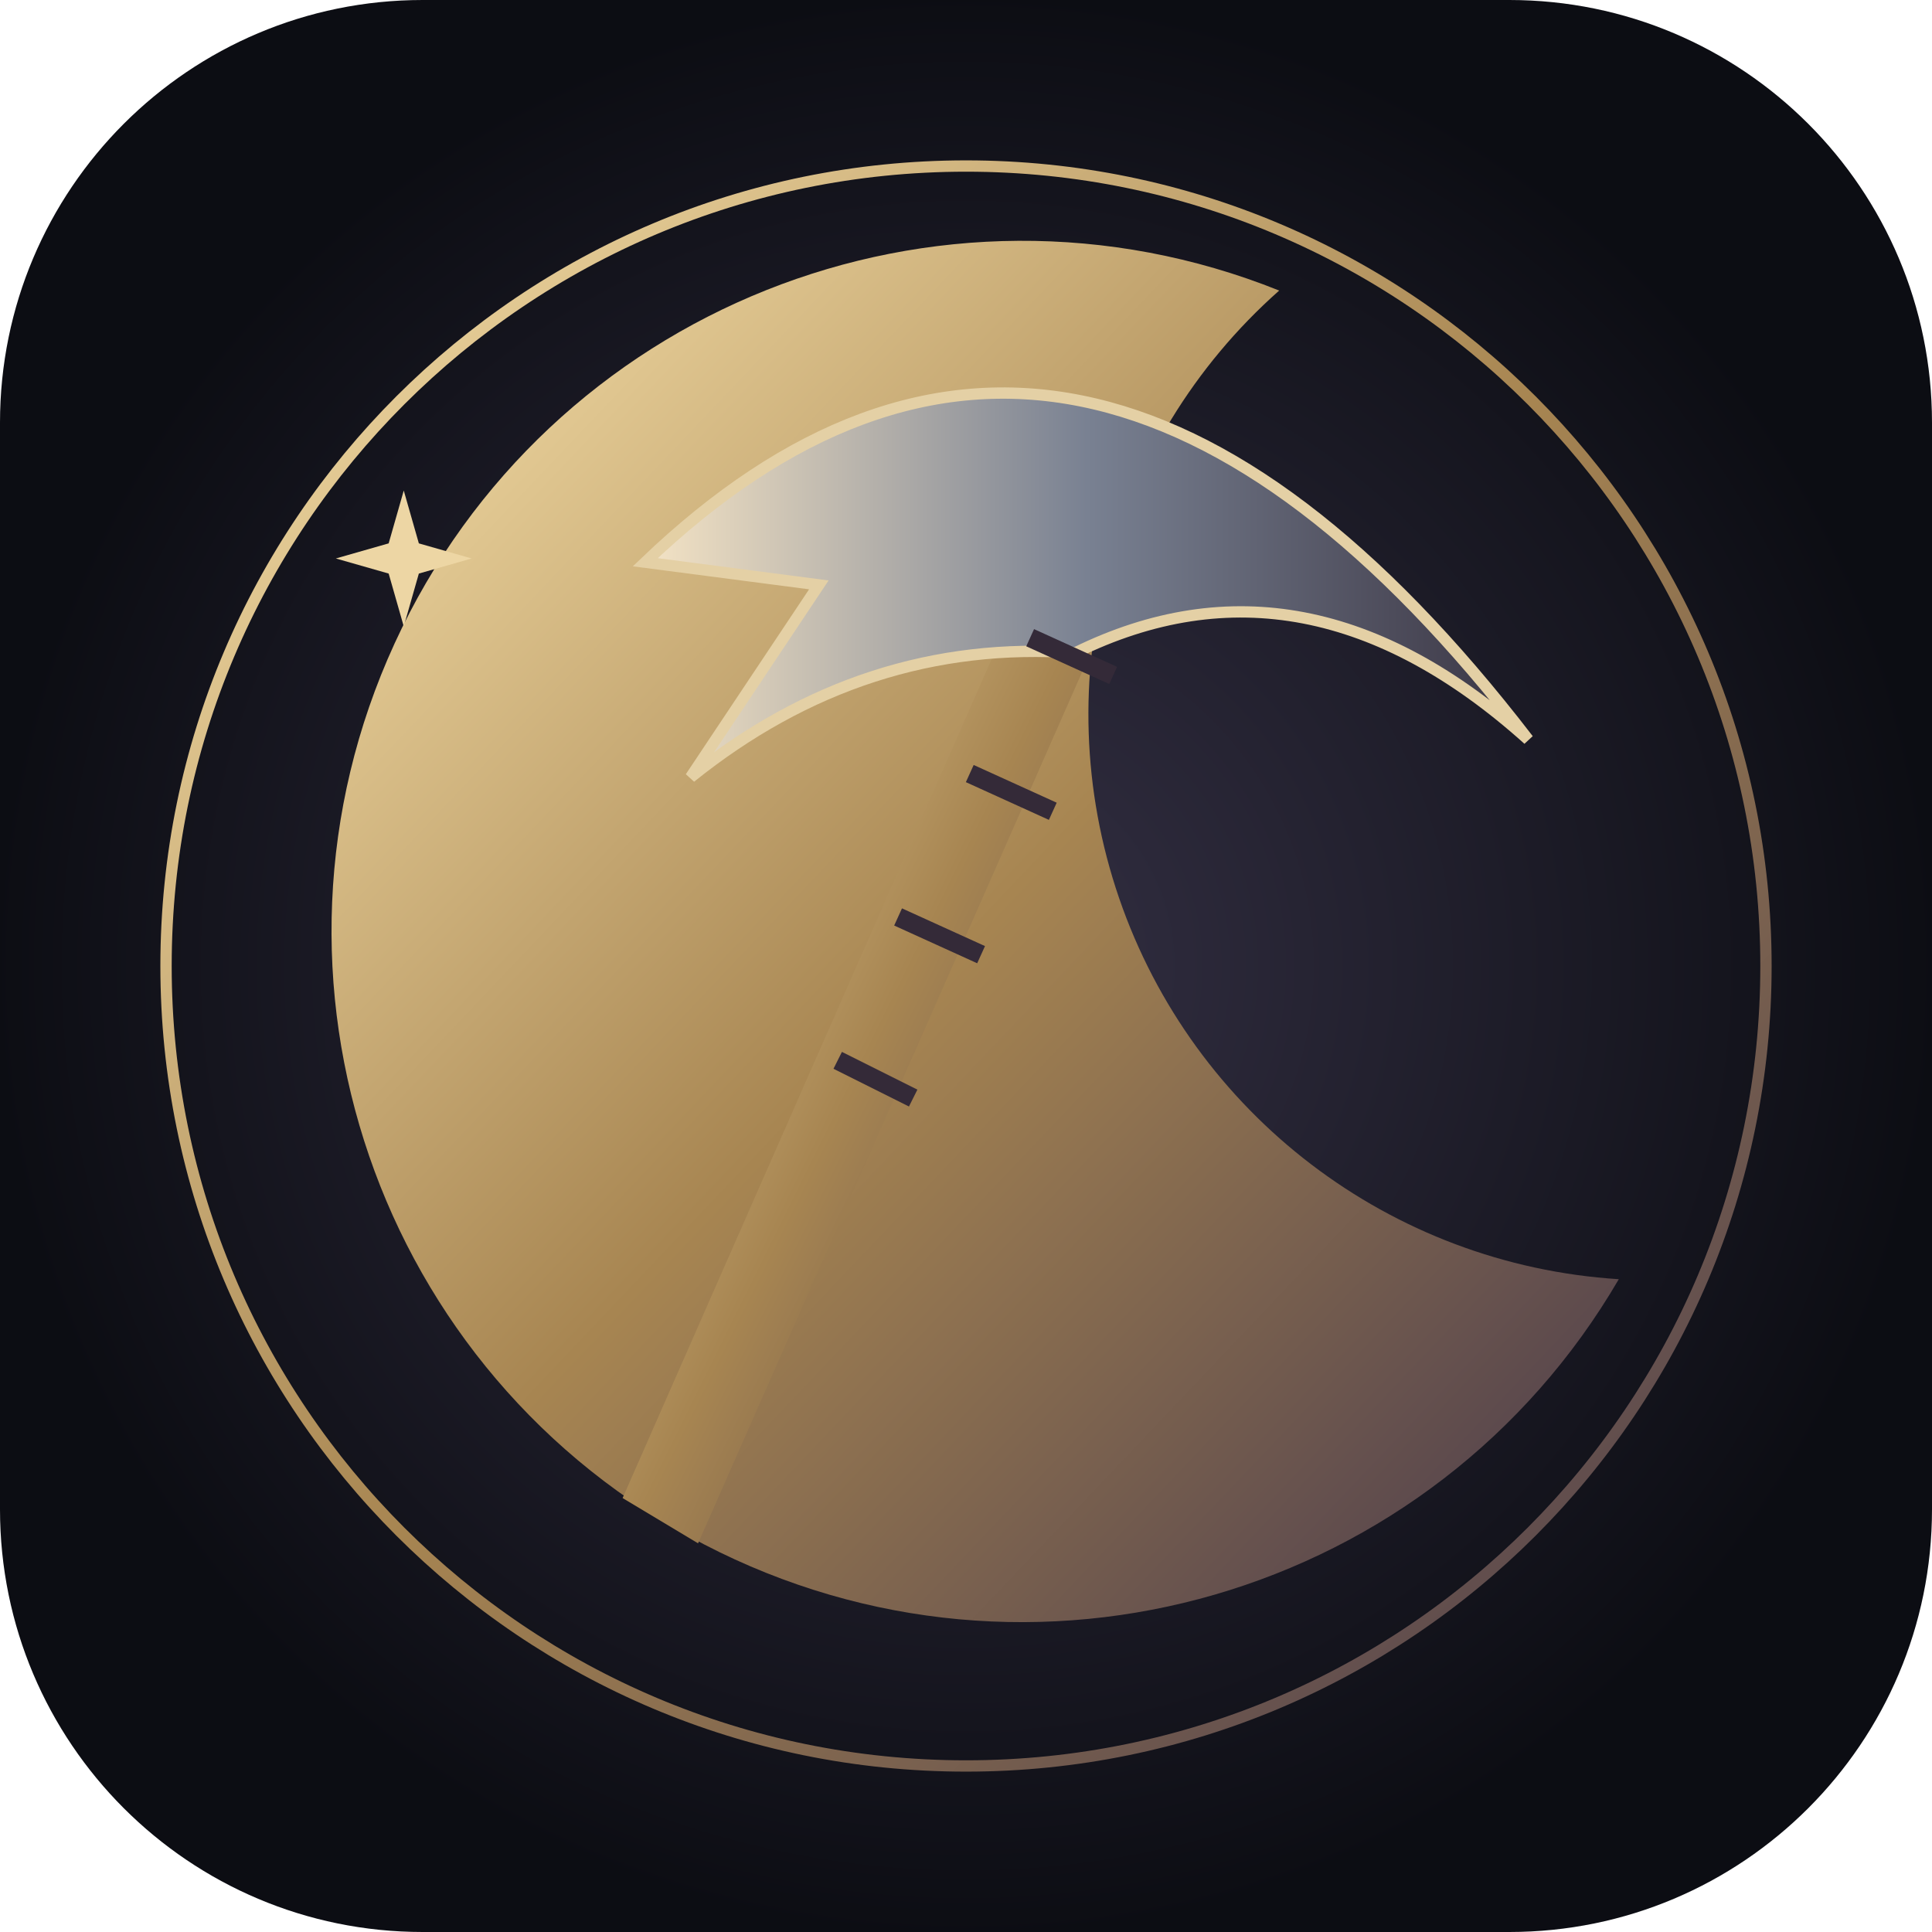
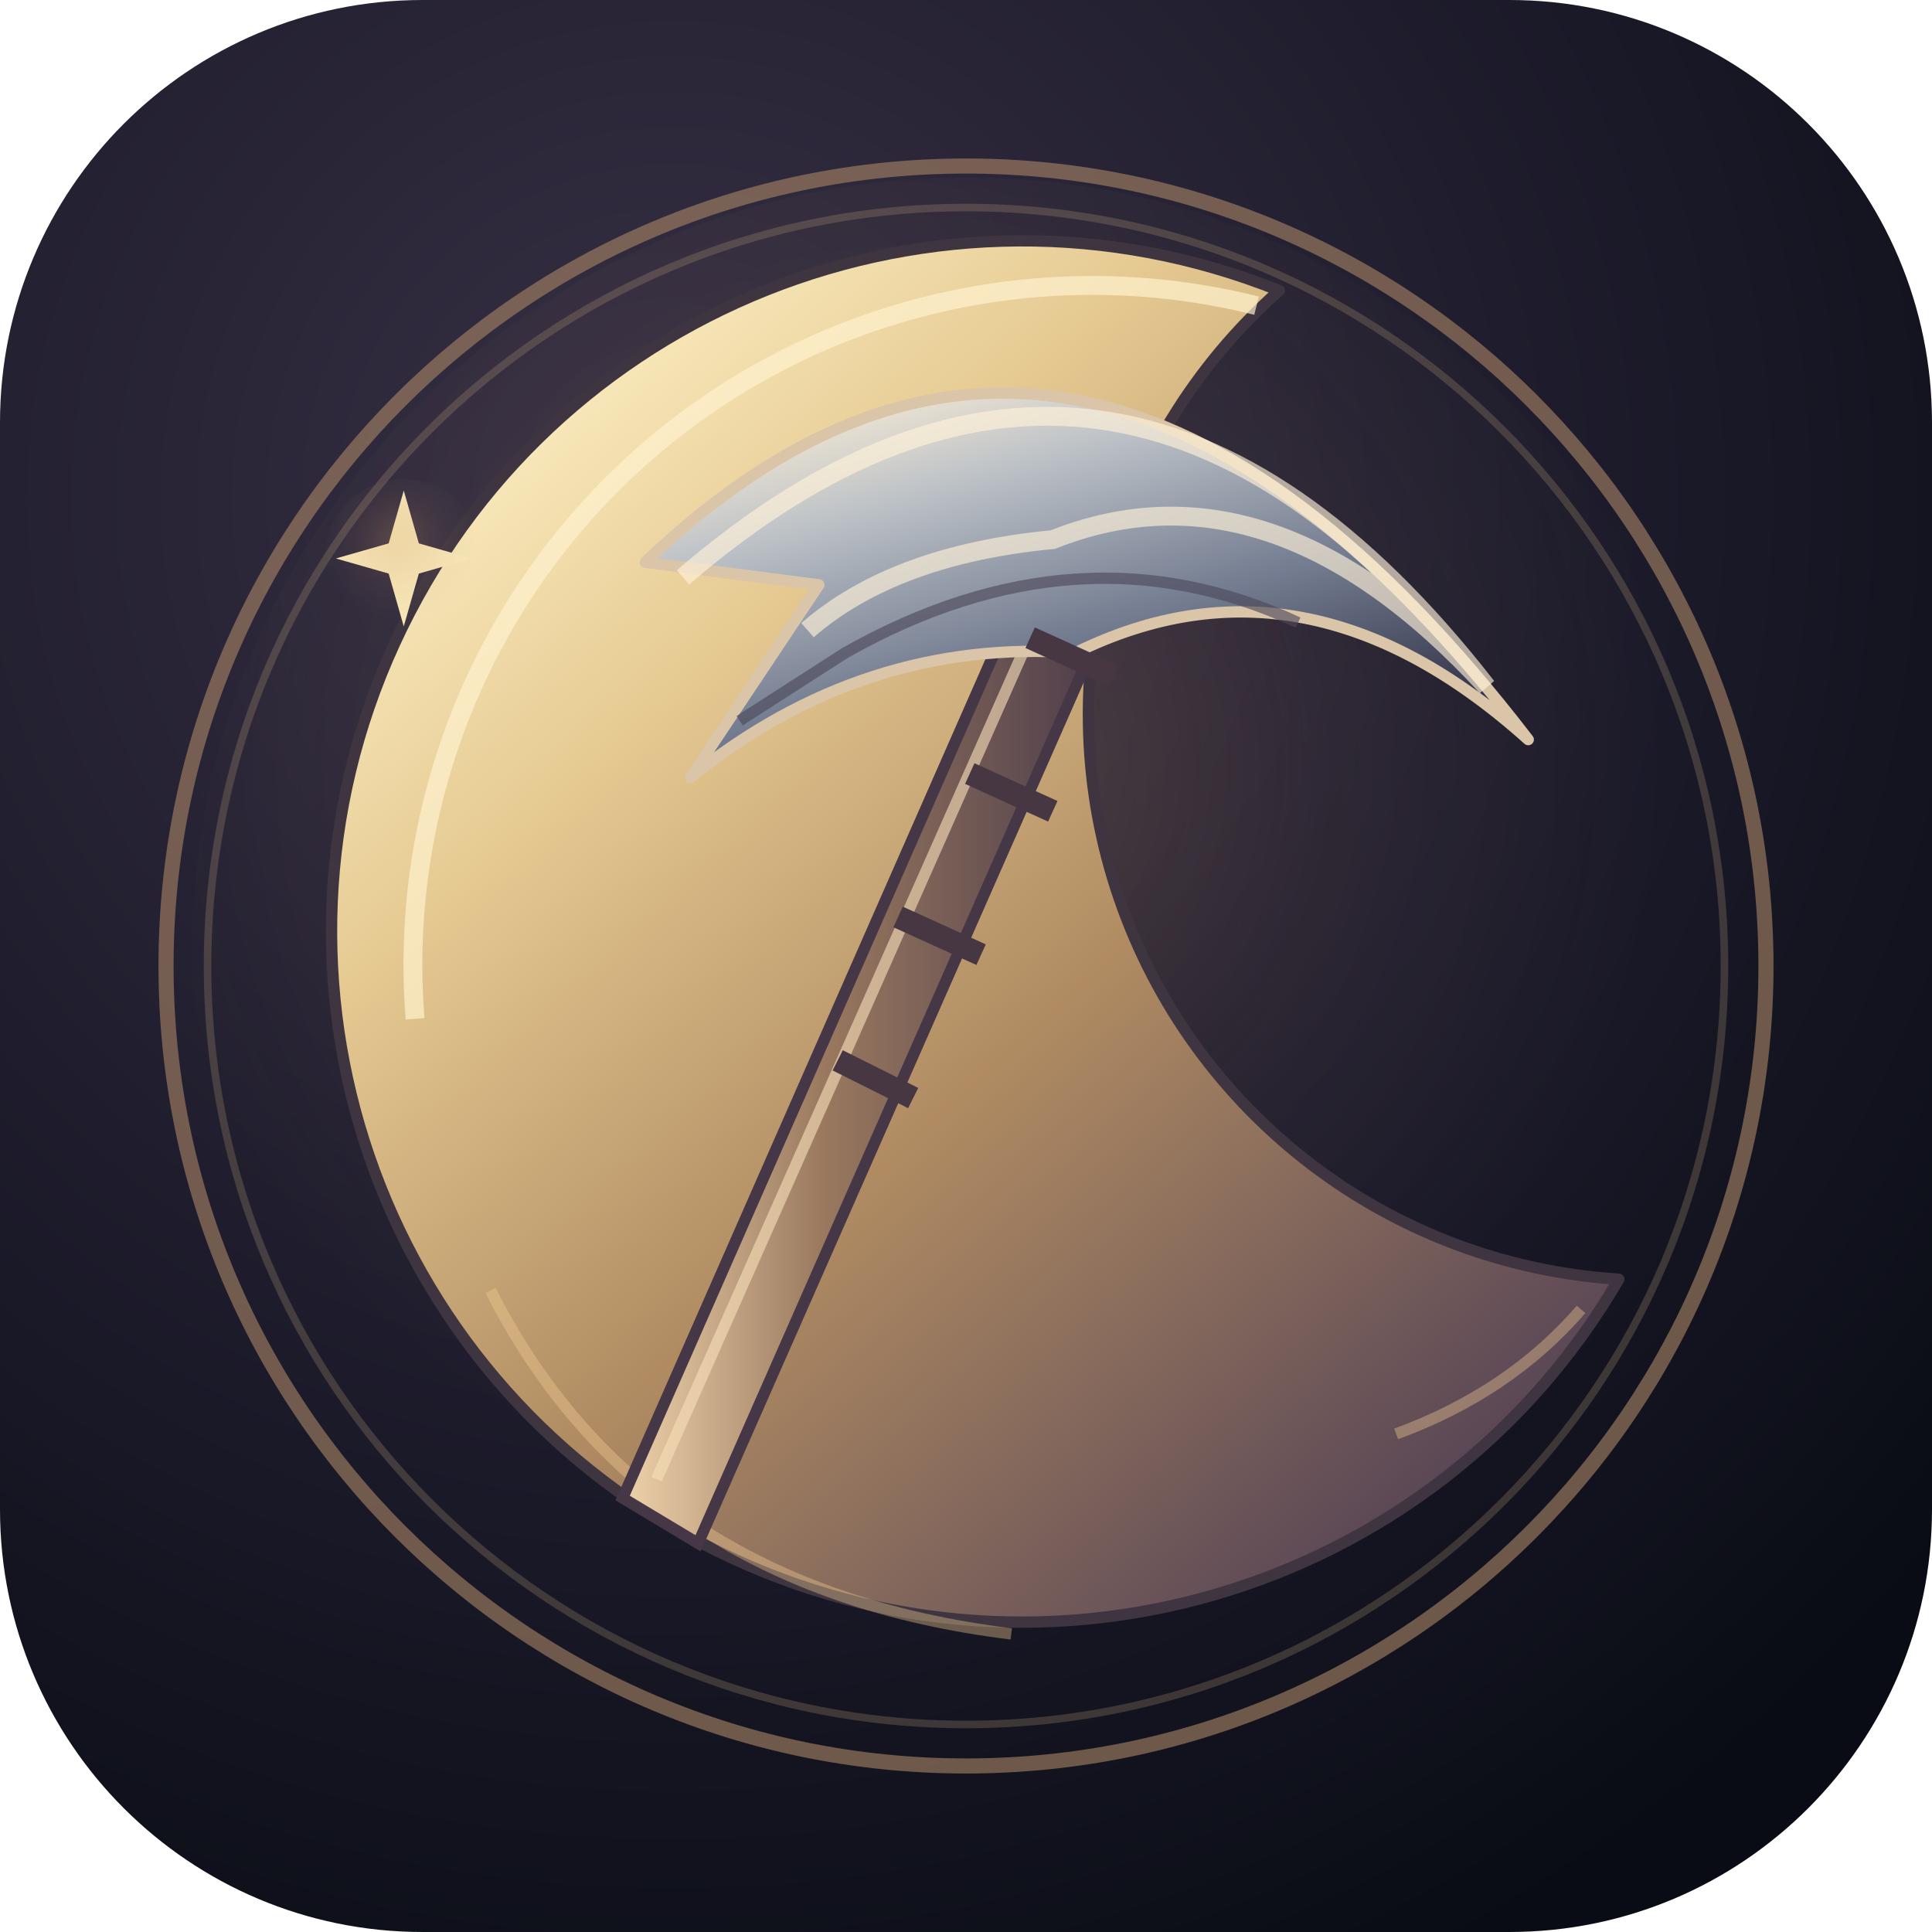
<svg xmlns="http://www.w3.org/2000/svg" width="512" height="512" viewBox="0 0 512 512">
  <defs>
-     <radialGradient id="bg">
-       <stop stop-color="#343044" />
-       <stop offset="1" stop-color="#0c0d13" />
+     <radialGradient id="bg" cx=".35" cy=".26" r=".85">
+       <stop stop-color="#373044" />
+       <stop offset=".62" stop-color="#1a1928" />
+       <stop offset="1" stop-color="#090c14" />
    </radialGradient>
-     <linearGradient id="gold" x2="1" y2="1">
-       <stop stop-color="#fae4ad" />
-       <stop offset=".5" stop-color="#a78551" />
-       <stop offset="1" stop-color="#46384c" />
+     <radialGradient id="aura" cx=".46" cy=".38">
+       <stop stop-color="#d4a66c" stop-opacity=".24" />
+       <stop offset=".55" stop-color="#b78466" stop-opacity=".08" />
+       <stop offset="1" stop-color="#a38065" stop-opacity="0" />
+     </radialGradient>
+     <linearGradient id="gold" x1=".12" y1=".06" x2=".87" y2=".93">
+       <stop stop-color="#fff3c9" />
+       <stop offset=".26" stop-color="#e5c991" />
+       <stop offset=".58" stop-color="#b08b62" />
+       <stop offset="1" stop-color="#554355" />
    </linearGradient>
-     <linearGradient id="steel">
-       <stop stop-color="#f5e4c5" />
-       <stop offset=".5" stop-color="#798192" />
-       <stop offset="1" stop-color="#393442" />
+     <linearGradient id="steel" x1=".15" y1="0" x2=".76" y2=".9">
+       <stop stop-color="#fff1d7" />
+       <stop offset=".28" stop-color="#bdc2c7" />
+       <stop offset=".65" stop-color="#737c90" />
+       <stop offset="1" stop-color="#35364a" />
+     </linearGradient>
+     <linearGradient id="haft" x1="0" x2="1">
+       <stop stop-color="#eed2aa" />
+       <stop offset=".38" stop-color="#9a795f" />
+       <stop offset="1" stop-color="#403247" />
    </linearGradient>
  </defs>
  <rect width="512" height="512" rx="112" fill="url(#bg)" />
-   <circle cx="256" cy="256" r="212" fill="none" stroke="url(#gold)" stroke-width="3" />
-   <path d="M339 77A183 183 0 1 0 429 339A150 150 0 0 1 339 77Z" fill="url(#gold)" />
-   <path d="M165 397L282 131 304 139 185 409Z" fill="url(#gold)" />
-   <path d="M171 149Q285 40 405 196Q346 143 285 173Q229 169 183 206L217 155Z" fill="url(#steel)" stroke="#e4d0a5" stroke-width="3" />
-   <path d="M273 169L295 179M257 205L279 215M238 243L260 253M222 281L242 291" stroke="#342a38" stroke-width="5" />
-   <path d="M107 130L111 144 125 148 111 152 107 166 103 152 89 148 103 144Z" fill="#edd6a4" />
+   <circle cx="256" cy="252" r="205" fill="url(#aura)" />
+   <circle cx="256" cy="256" r="212" fill="none" stroke="#a78364" stroke-opacity=".62" stroke-width="4" />
+   <circle cx="256" cy="256" r="201" fill="none" stroke="#bea178" stroke-opacity=".25" stroke-width="2" />
+   <path d="M339 77A183 183 0 1 0 429 339A150 150 0 0 1 339 77Z" fill="url(#gold)" stroke="#3e3540" stroke-width="3" stroke-linejoin="round" />
+   <path d="M333 81A180 180 0 0 0 110 270" fill="none" stroke="#fff2cf" stroke-width="5" stroke-opacity=".69" />
+   <path d="M130 342q40 79 138 91m102-53q30-11 49-33" fill="none" stroke="#f5ce94" stroke-width="3" stroke-opacity=".38" />
+   <path d="M165 397L282 131 304 139 185 409Z" fill="url(#haft)" stroke="#453746" stroke-width="3" />
+   <path d="M174 392 287 137" fill="none" stroke="#f7deb8" stroke-width="3" stroke-opacity=".62" />
+   <path d="M171 149Q285 40 405 196Q346 143 285 173Q229 169 183 206L217 155Z" fill="url(#steel)" stroke="#dac5a9" stroke-width="3" stroke-linejoin="round" />
+   <path d="M181 153q114-98 213 29-57-62-115-39-42 4-65 24" fill="none" stroke="#fff2d9" stroke-width="5" stroke-opacity=".65" />
+   <path d="m196 191 28-18q62-35 120-8" fill="none" stroke="#4c485a" stroke-width="3" opacity=".63" />
+   <path d="M273 169 295 179M257 205 279 215M238 243 260 253M222 281 242 291" stroke="#473743" stroke-width="6" />
+   <path d="M107 130 111 144 125 148 111 152 107 166 103 152 89 148 103 144Z" fill="#f8e6b6" />
+   <circle cx="107" cy="148" r="21" fill="url(#aura)" />
</svg>
